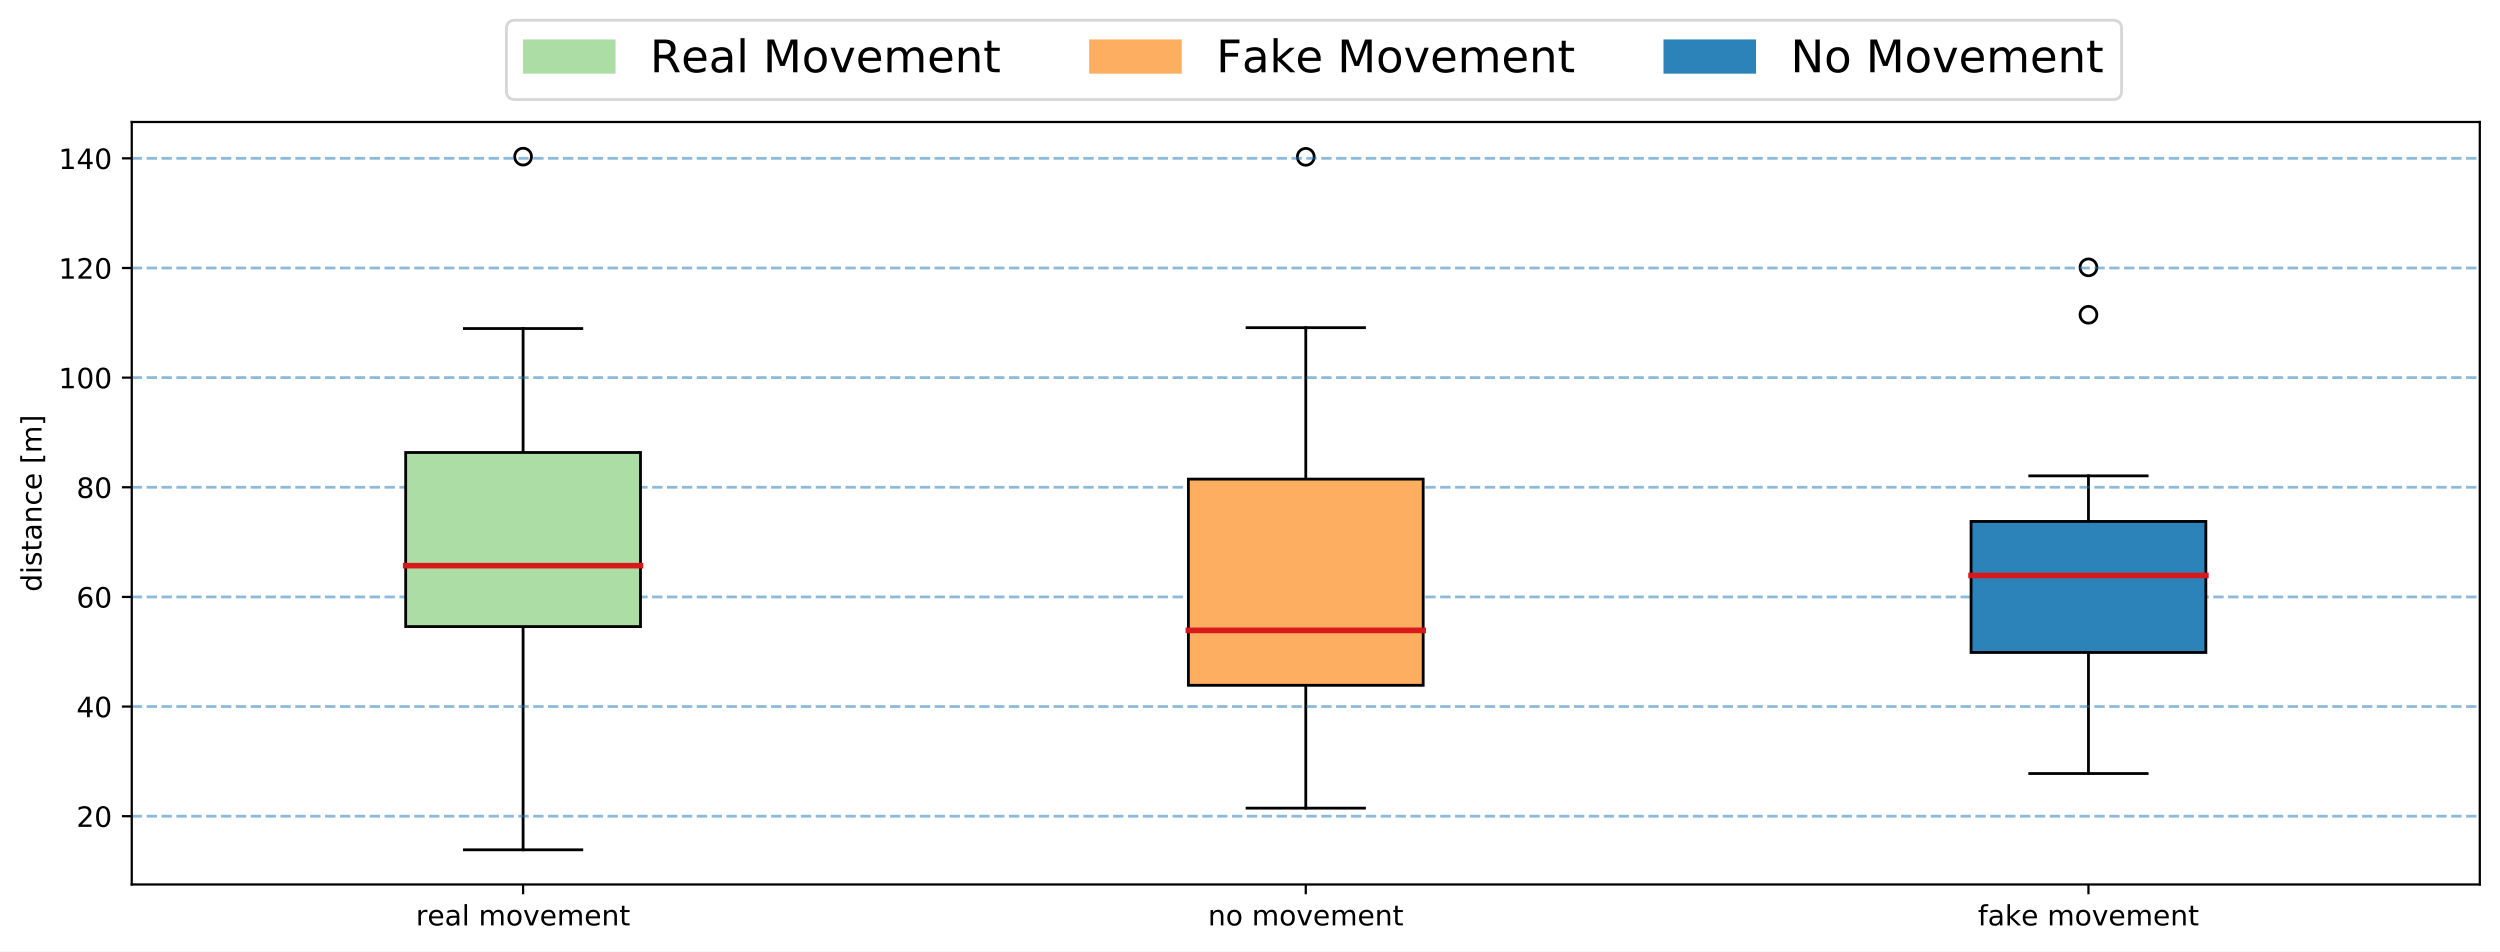
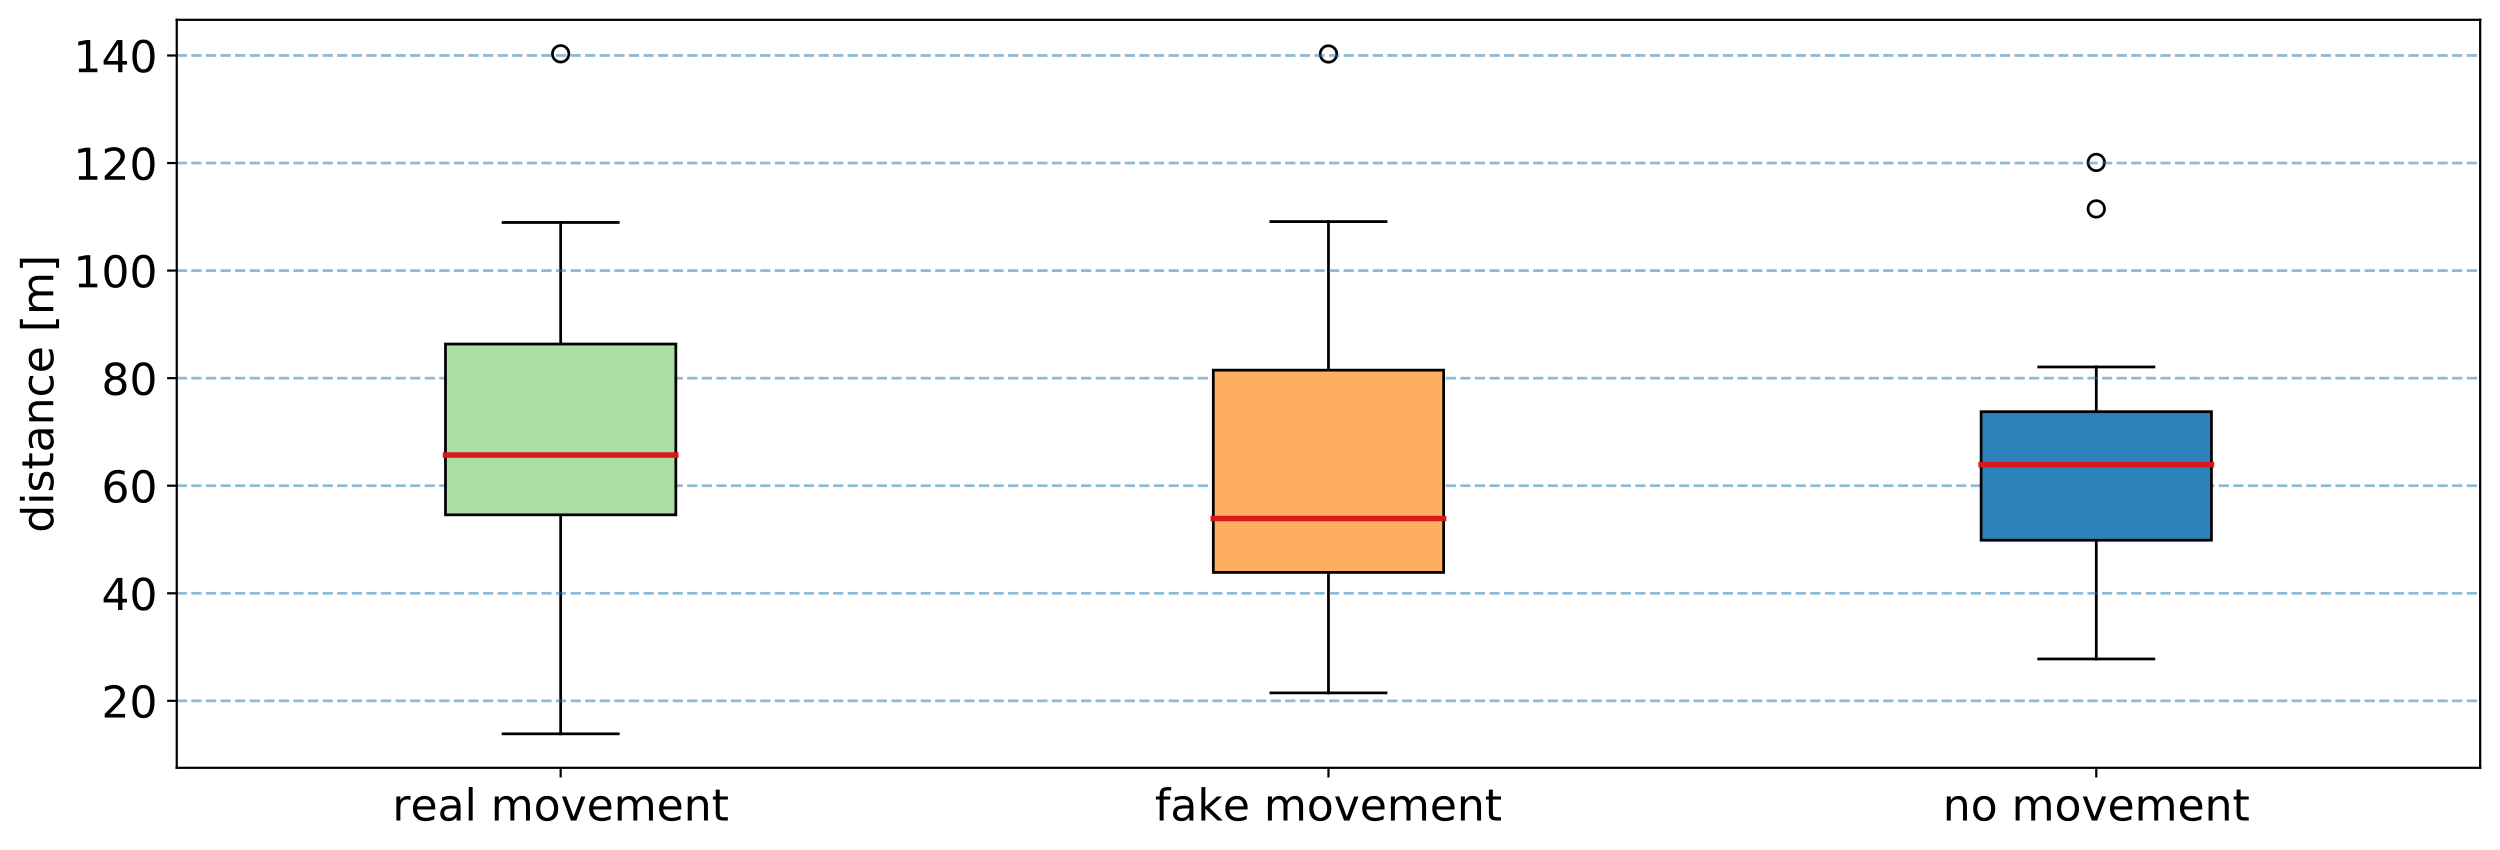
- <svg xmlns="http://www.w3.org/2000/svg" xmlns:xlink="http://www.w3.org/1999/xlink" height="339.163pt" version="1.1" viewBox="0 0 891.166 339.163" width="891.166pt">
+ <svg xmlns="http://www.w3.org/2000/svg" xmlns:xlink="http://www.w3.org/1999/xlink" height="308.685pt" version="1.1" viewBox="0 0 908.425 308.685" width="908.425pt">
  <defs>
    <style type="text/css">
- *{stroke-linecap:butt;stroke-linejoin:round;}
+ *{stroke-linecap:butt;stroke-linejoin:round;white-space:pre;}
  </style>
  </defs>
  <g id="figure_1">
    <g id="patch_1">
-       <path d="M 0 339.163  L 891.166 339.163  L 891.166 0  L 0 0  z " style="fill:#ffffff;" />
+       <path d="M 0 308.685  L 908.425 308.685  L 908.425 0  L 0 0  z " style="fill:#ffffff;" />
    </g>
    <g id="axes_1">
      <g id="patch_2">
-         <path d="M 46.966 315.285  L 883.966 315.285  L 883.966 43.485  L 46.966 43.485  z " style="fill:#ffffff;" />
+         <path d="M 64.225 279  L 901.225 279  L 901.225 7.2  L 64.225 7.2  z " style="fill:#ffffff;" />
      </g>
      <g id="matplotlib.axis_1">
        <g id="xtick_1">
          <g id="line2d_1">
            <defs>
-               <path d="M 0 0  L 0 3.5  " id="m40b9611531" style="stroke:#000000;stroke-width:0.8;" />
-             </defs>
-             <g>
-               <use style="stroke:#000000;stroke-width:0.8;" x="186.466" xlink:href="#m40b9611531" y="315.285" />
+               <path d="M 0 0  L 0 3.5  " id="med236d2f5f" style="stroke:#000000;stroke-width:0.8;" />
+             </defs>
+             <g>
+               <use style="stroke:#000000;stroke-width:0.8;" x="203.725" xlink:href="#med236d2f5f" y="279" />
            </g>
          </g>
          <g id="text_1">
            <defs>
              <path d="M 41.109 46.297  Q 39.594 47.172 37.812 47.578  Q 36.031 48 33.891 48  Q 26.266 48 22.188 43.047  Q 18.109 38.094 18.109 28.812  L 18.109 0  L 9.078 0  L 9.078 54.688  L 18.109 54.688  L 18.109 46.188  Q 20.953 51.172 25.484 53.578  Q 30.031 56 36.531 56  Q 37.453 56 38.578 55.875  Q 39.703 55.766 41.062 55.516  z " id="DejaVuSans-114" />
              <path d="M 56.203 29.594  L 56.203 25.203  L 14.891 25.203  Q 15.484 15.922 20.484 11.062  Q 25.484 6.203 34.422 6.203  Q 39.594 6.203 44.453 7.469  Q 49.312 8.734 54.109 11.281  L 54.109 2.781  Q 49.266 0.734 44.188 -0.344  Q 39.109 -1.422 33.891 -1.422  Q 20.797 -1.422 13.156 6.188  Q 5.516 13.812 5.516 26.812  Q 5.516 40.234 12.766 48.109  Q 20.016 56 32.328 56  Q 43.359 56 49.781 48.891  Q 56.203 41.797 56.203 29.594  z M 47.219 32.234  Q 47.125 39.594 43.094 43.984  Q 39.062 48.391 32.422 48.391  Q 24.906 48.391 20.391 44.141  Q 15.875 39.891 15.188 32.172  z " id="DejaVuSans-101" />
              <path d="M 34.281 27.484  Q 23.391 27.484 19.188 25  Q 14.984 22.516 14.984 16.5  Q 14.984 11.719 18.141 8.906  Q 21.297 6.109 26.703 6.109  Q 34.188 6.109 38.703 11.406  Q 43.219 16.703 43.219 25.484  L 43.219 27.484  z M 52.203 31.203  L 52.203 0  L 43.219 0  L 43.219 8.297  Q 40.141 3.328 35.547 0.953  Q 30.953 -1.422 24.312 -1.422  Q 15.922 -1.422 10.953 3.297  Q 6 8.016 6 15.922  Q 6 25.141 12.172 29.828  Q 18.359 34.516 30.609 34.516  L 43.219 34.516  L 43.219 35.406  Q 43.219 41.609 39.141 45  Q 35.062 48.391 27.688 48.391  Q 23 48.391 18.547 47.266  Q 14.109 46.141 10.016 43.891  L 10.016 52.203  Q 14.938 54.109 19.578 55.047  Q 24.219 56 28.609 56  Q 40.484 56 46.344 49.844  Q 52.203 43.703 52.203 31.203  z " id="DejaVuSans-97" />
              <path d="M 9.422 75.984  L 18.406 75.984  L 18.406 0  L 9.422 0  z " id="DejaVuSans-108" />
              <path id="DejaVuSans-32" />
              <path d="M 52 44.188  Q 55.375 50.25 60.062 53.125  Q 64.75 56 71.094 56  Q 79.641 56 84.281 50.016  Q 88.922 44.047 88.922 33.016  L 88.922 0  L 79.891 0  L 79.891 32.719  Q 79.891 40.578 77.094 44.375  Q 74.312 48.188 68.609 48.188  Q 61.625 48.188 57.562 43.547  Q 53.516 38.922 53.516 30.906  L 53.516 0  L 44.484 0  L 44.484 32.719  Q 44.484 40.625 41.703 44.406  Q 38.922 48.188 33.109 48.188  Q 26.219 48.188 22.156 43.531  Q 18.109 38.875 18.109 30.906  L 18.109 0  L 9.078 0  L 9.078 54.688  L 18.109 54.688  L 18.109 46.188  Q 21.188 51.219 25.484 53.609  Q 29.781 56 35.688 56  Q 41.656 56 45.828 52.969  Q 50 49.953 52 44.188  z " id="DejaVuSans-109" />
              <path d="M 30.609 48.391  Q 23.391 48.391 19.188 42.75  Q 14.984 37.109 14.984 27.297  Q 14.984 17.484 19.156 11.844  Q 23.344 6.203 30.609 6.203  Q 37.797 6.203 41.984 11.859  Q 46.188 17.531 46.188 27.297  Q 46.188 37.016 41.984 42.703  Q 37.797 48.391 30.609 48.391  z M 30.609 56  Q 42.328 56 49.016 48.375  Q 55.719 40.766 55.719 27.297  Q 55.719 13.875 49.016 6.219  Q 42.328 -1.422 30.609 -1.422  Q 18.844 -1.422 12.172 6.219  Q 5.516 13.875 5.516 27.297  Q 5.516 40.766 12.172 48.375  Q 18.844 56 30.609 56  z " id="DejaVuSans-111" />
              <path d="M 2.984 54.688  L 12.5 54.688  L 29.594 8.797  L 46.688 54.688  L 56.203 54.688  L 35.688 0  L 23.484 0  z " id="DejaVuSans-118" />
              <path d="M 54.891 33.016  L 54.891 0  L 45.906 0  L 45.906 32.719  Q 45.906 40.484 42.875 44.328  Q 39.844 48.188 33.797 48.188  Q 26.516 48.188 22.312 43.547  Q 18.109 38.922 18.109 30.906  L 18.109 0  L 9.078 0  L 9.078 54.688  L 18.109 54.688  L 18.109 46.188  Q 21.344 51.125 25.703 53.562  Q 30.078 56 35.797 56  Q 45.219 56 50.047 50.172  Q 54.891 44.344 54.891 33.016  z " id="DejaVuSans-110" />
              <path d="M 18.312 70.219  L 18.312 54.688  L 36.812 54.688  L 36.812 47.703  L 18.312 47.703  L 18.312 18.016  Q 18.312 11.328 20.141 9.422  Q 21.969 7.516 27.594 7.516  L 36.812 7.516  L 36.812 0  L 27.594 0  Q 17.188 0 13.234 3.875  Q 9.281 7.766 9.281 18.016  L 9.281 47.703  L 2.688 47.703  L 2.688 54.688  L 9.281 54.688  L 9.281 70.219  z " id="DejaVuSans-116" />
            </defs>
-             <g transform="translate(148.2516 329.8834)scale(0.1 -0.1)">
+             <g transform="translate(142.5825 298.1575)scale(0.16 -0.16)">
              <use xlink:href="#DejaVuSans-114" />
              <use x="41.082" xlink:href="#DejaVuSans-101" />
              <use x="102.605" xlink:href="#DejaVuSans-97" />
              <use x="163.885" xlink:href="#DejaVuSans-108" />
              <use x="191.668" xlink:href="#DejaVuSans-32" />
              <use x="223.455" xlink:href="#DejaVuSans-109" />
              <use x="320.867" xlink:href="#DejaVuSans-111" />
              <use x="382.049" xlink:href="#DejaVuSans-118" />
              <use x="441.229" xlink:href="#DejaVuSans-101" />
              <use x="502.752" xlink:href="#DejaVuSans-109" />
              <use x="600.164" xlink:href="#DejaVuSans-101" />
              <use x="661.688" xlink:href="#DejaVuSans-110" />
              <use x="725.066" xlink:href="#DejaVuSans-116" />
            </g>
          </g>
        </g>
        <g id="xtick_2">
          <g id="line2d_2">
            <g>
-               <use style="stroke:#000000;stroke-width:0.8;" x="465.466" xlink:href="#m40b9611531" y="315.285" />
+               <use style="stroke:#000000;stroke-width:0.8;" x="482.725" xlink:href="#med236d2f5f" y="279" />
            </g>
          </g>
          <g id="text_2">
-             <g transform="translate(430.607 329.8834)scale(0.1 -0.1)">
-               <use xlink:href="#DejaVuSans-110" />
-               <use x="63.379" xlink:href="#DejaVuSans-111" />
-               <use x="124.561" xlink:href="#DejaVuSans-32" />
-               <use x="156.348" xlink:href="#DejaVuSans-109" />
-               <use x="253.76" xlink:href="#DejaVuSans-111" />
-               <use x="314.941" xlink:href="#DejaVuSans-118" />
-               <use x="374.121" xlink:href="#DejaVuSans-101" />
-               <use x="435.645" xlink:href="#DejaVuSans-109" />
-               <use x="533.057" xlink:href="#DejaVuSans-101" />
-               <use x="594.58" xlink:href="#DejaVuSans-110" />
-               <use x="657.959" xlink:href="#DejaVuSans-116" />
-             </g>
-           </g>
-         </g>
-         <g id="xtick_3">
-           <g id="line2d_3">
-             <g>
-               <use style="stroke:#000000;stroke-width:0.8;" x="744.466" xlink:href="#m40b9611531" y="315.285" />
-             </g>
-           </g>
-           <g id="text_3">
            <defs>
              <path d="M 37.109 75.984  L 37.109 68.5  L 28.516 68.5  Q 23.688 68.5 21.797 66.547  Q 19.922 64.594 19.922 59.516  L 19.922 54.688  L 34.719 54.688  L 34.719 47.703  L 19.922 47.703  L 19.922 0  L 10.891 0  L 10.891 47.703  L 2.297 47.703  L 2.297 54.688  L 10.891 54.688  L 10.891 58.5  Q 10.891 67.625 15.141 71.797  Q 19.391 75.984 28.609 75.984  z " id="DejaVuSans-102" />
              <path d="M 9.078 75.984  L 18.109 75.984  L 18.109 31.109  L 44.922 54.688  L 56.391 54.688  L 27.391 29.109  L 57.625 0  L 45.906 0  L 18.109 26.703  L 18.109 0  L 9.078 0  z " id="DejaVuSans-107" />
            </defs>
-             <g transform="translate(705.0414 329.8834)scale(0.1 -0.1)">
+             <g transform="translate(419.6463 298.1575)scale(0.16 -0.16)">
              <use xlink:href="#DejaVuSans-102" />
              <use x="35.205" xlink:href="#DejaVuSans-97" />
              <use x="96.484" xlink:href="#DejaVuSans-107" />
              <use x="154.348" xlink:href="#DejaVuSans-101" />
              <use x="215.871" xlink:href="#DejaVuSans-32" />
              <use x="247.658" xlink:href="#DejaVuSans-109" />
              <use x="345.07" xlink:href="#DejaVuSans-111" />
              <use x="406.252" xlink:href="#DejaVuSans-118" />
              <use x="465.432" xlink:href="#DejaVuSans-101" />
              <use x="526.955" xlink:href="#DejaVuSans-109" />
              <use x="624.367" xlink:href="#DejaVuSans-101" />
              <use x="685.891" xlink:href="#DejaVuSans-110" />
              <use x="749.27" xlink:href="#DejaVuSans-116" />
            </g>
          </g>
        </g>
+         <g id="xtick_3">
+           <g id="line2d_3">
+             <g>
+               <use style="stroke:#000000;stroke-width:0.8;" x="761.725" xlink:href="#med236d2f5f" y="279" />
+             </g>
+           </g>
+           <g id="text_3">
+             <g transform="translate(705.9512 298.1575)scale(0.16 -0.16)">
+               <use xlink:href="#DejaVuSans-110" />
+               <use x="63.379" xlink:href="#DejaVuSans-111" />
+               <use x="124.561" xlink:href="#DejaVuSans-32" />
+               <use x="156.348" xlink:href="#DejaVuSans-109" />
+               <use x="253.76" xlink:href="#DejaVuSans-111" />
+               <use x="314.941" xlink:href="#DejaVuSans-118" />
+               <use x="374.121" xlink:href="#DejaVuSans-101" />
+               <use x="435.645" xlink:href="#DejaVuSans-109" />
+               <use x="533.057" xlink:href="#DejaVuSans-101" />
+               <use x="594.58" xlink:href="#DejaVuSans-110" />
+               <use x="657.959" xlink:href="#DejaVuSans-116" />
+             </g>
+           </g>
+         </g>
      </g>
      <g id="matplotlib.axis_2">
        <g id="ytick_1">
          <g id="line2d_4">
            <defs>
-               <path d="M 0 0  L -3.5 0  " id="m5557ee28af" style="stroke:#000000;stroke-width:0.8;" />
-             </defs>
-             <g>
-               <use style="stroke:#000000;stroke-width:0.8;" x="46.966" xlink:href="#m5557ee28af" y="290.949" />
+               <path d="M 0 0  L -3.5 0  " id="mc8bddca3af" style="stroke:#000000;stroke-width:0.8;" />
+             </defs>
+             <g>
+               <use style="stroke:#000000;stroke-width:0.8;" x="64.225" xlink:href="#mc8bddca3af" y="254.664" />
            </g>
          </g>
          <g id="text_4">
            <defs>
              <path d="M 19.188 8.297  L 53.609 8.297  L 53.609 0  L 7.328 0  L 7.328 8.297  Q 12.938 14.109 22.625 23.891  Q 32.328 33.688 34.812 36.531  Q 39.547 41.844 41.422 45.531  Q 43.312 49.219 43.312 52.781  Q 43.312 58.594 39.234 62.25  Q 35.156 65.922 28.609 65.922  Q 23.969 65.922 18.812 64.312  Q 13.672 62.703 7.812 59.422  L 7.812 69.391  Q 13.766 71.781 18.938 73  Q 24.125 74.219 28.422 74.219  Q 39.75 74.219 46.484 68.547  Q 53.219 62.891 53.219 53.422  Q 53.219 48.922 51.531 44.891  Q 49.859 40.875 45.406 35.406  Q 44.188 33.984 37.641 27.219  Q 31.109 20.453 19.188 8.297  z " id="DejaVuSans-50" />
              <path d="M 31.781 66.406  Q 24.172 66.406 20.328 58.906  Q 16.5 51.422 16.5 36.375  Q 16.5 21.391 20.328 13.891  Q 24.172 6.391 31.781 6.391  Q 39.453 6.391 43.281 13.891  Q 47.125 21.391 47.125 36.375  Q 47.125 51.422 43.281 58.906  Q 39.453 66.406 31.781 66.406  z M 31.781 74.219  Q 44.047 74.219 50.516 64.516  Q 56.984 54.828 56.984 36.375  Q 56.984 17.969 50.516 8.266  Q 44.047 -1.422 31.781 -1.422  Q 19.531 -1.422 13.062 8.266  Q 6.594 17.969 6.594 36.375  Q 6.594 54.828 13.062 64.516  Q 19.531 74.219 31.781 74.219  z " id="DejaVuSans-48" />
            </defs>
-             <g transform="translate(27.24063 294.7482)scale(0.1 -0.1)">
+             <g transform="translate(36.865 260.7427)scale(0.16 -0.16)">
              <use xlink:href="#DejaVuSans-50" />
              <use x="63.623" xlink:href="#DejaVuSans-48" />
            </g>
          </g>
        </g>
        <g id="ytick_2">
          <g id="line2d_5">
            <g>
-               <use style="stroke:#000000;stroke-width:0.8;" x="46.966" xlink:href="#m5557ee28af" y="251.864" />
+               <use style="stroke:#000000;stroke-width:0.8;" x="64.225" xlink:href="#mc8bddca3af" y="215.579" />
            </g>
          </g>
          <g id="text_5">
            <defs>
              <path d="M 37.797 64.312  L 12.891 25.391  L 37.797 25.391  z M 35.203 72.906  L 47.609 72.906  L 47.609 25.391  L 58.016 25.391  L 58.016 17.188  L 47.609 17.188  L 47.609 0  L 37.797 0  L 37.797 17.188  L 4.891 17.188  L 4.891 26.703  z " id="DejaVuSans-52" />
            </defs>
-             <g transform="translate(27.24063 255.6637)scale(0.1 -0.1)">
+             <g transform="translate(36.865 221.6582)scale(0.16 -0.16)">
              <use xlink:href="#DejaVuSans-52" />
              <use x="63.623" xlink:href="#DejaVuSans-48" />
            </g>
          </g>
        </g>
        <g id="ytick_3">
          <g id="line2d_6">
            <g>
-               <use style="stroke:#000000;stroke-width:0.8;" x="46.966" xlink:href="#m5557ee28af" y="212.78" />
+               <use style="stroke:#000000;stroke-width:0.8;" x="64.225" xlink:href="#mc8bddca3af" y="176.495" />
            </g>
          </g>
          <g id="text_6">
            <defs>
              <path d="M 33.016 40.375  Q 26.375 40.375 22.484 35.828  Q 18.609 31.297 18.609 23.391  Q 18.609 15.531 22.484 10.953  Q 26.375 6.391 33.016 6.391  Q 39.656 6.391 43.531 10.953  Q 47.406 15.531 47.406 23.391  Q 47.406 31.297 43.531 35.828  Q 39.656 40.375 33.016 40.375  z M 52.594 71.297  L 52.594 62.312  Q 48.875 64.062 45.094 64.984  Q 41.312 65.922 37.594 65.922  Q 27.828 65.922 22.672 59.328  Q 17.531 52.734 16.797 39.406  Q 19.672 43.656 24.016 45.922  Q 28.375 48.188 33.594 48.188  Q 44.578 48.188 50.953 41.516  Q 57.328 34.859 57.328 23.391  Q 57.328 12.156 50.688 5.359  Q 44.047 -1.422 33.016 -1.422  Q 20.359 -1.422 13.672 8.266  Q 6.984 17.969 6.984 36.375  Q 6.984 53.656 15.188 63.938  Q 23.391 74.219 37.203 74.219  Q 40.922 74.219 44.703 73.484  Q 48.484 72.75 52.594 71.297  z " id="DejaVuSans-54" />
            </defs>
-             <g transform="translate(27.24063 216.5792)scale(0.1 -0.1)">
+             <g transform="translate(36.865 182.5737)scale(0.16 -0.16)">
              <use xlink:href="#DejaVuSans-54" />
              <use x="63.623" xlink:href="#DejaVuSans-48" />
            </g>
          </g>
        </g>
        <g id="ytick_4">
          <g id="line2d_7">
            <g>
-               <use style="stroke:#000000;stroke-width:0.8;" x="46.966" xlink:href="#m5557ee28af" y="173.695" />
+               <use style="stroke:#000000;stroke-width:0.8;" x="64.225" xlink:href="#mc8bddca3af" y="137.41" />
            </g>
          </g>
          <g id="text_7">
            <defs>
              <path d="M 31.781 34.625  Q 24.75 34.625 20.719 30.859  Q 16.703 27.094 16.703 20.516  Q 16.703 13.922 20.719 10.156  Q 24.75 6.391 31.781 6.391  Q 38.812 6.391 42.859 10.172  Q 46.922 13.969 46.922 20.516  Q 46.922 27.094 42.891 30.859  Q 38.875 34.625 31.781 34.625  z M 21.922 38.812  Q 15.578 40.375 12.031 44.719  Q 8.5 49.078 8.5 55.328  Q 8.5 64.062 14.719 69.141  Q 20.953 74.219 31.781 74.219  Q 42.672 74.219 48.875 69.141  Q 55.078 64.062 55.078 55.328  Q 55.078 49.078 51.531 44.719  Q 48 40.375 41.703 38.812  Q 48.828 37.156 52.797 32.312  Q 56.781 27.484 56.781 20.516  Q 56.781 9.906 50.312 4.234  Q 43.844 -1.422 31.781 -1.422  Q 19.734 -1.422 13.25 4.234  Q 6.781 9.906 6.781 20.516  Q 6.781 27.484 10.781 32.312  Q 14.797 37.156 21.922 38.812  z M 18.312 54.391  Q 18.312 48.734 21.844 45.562  Q 25.391 42.391 31.781 42.391  Q 38.141 42.391 41.719 45.562  Q 45.312 48.734 45.312 54.391  Q 45.312 60.062 41.719 63.234  Q 38.141 66.406 31.781 66.406  Q 25.391 66.406 21.844 63.234  Q 18.312 60.062 18.312 54.391  z " id="DejaVuSans-56" />
            </defs>
-             <g transform="translate(27.24063 177.4947)scale(0.1 -0.1)">
+             <g transform="translate(36.865 143.4892)scale(0.16 -0.16)">
              <use xlink:href="#DejaVuSans-56" />
              <use x="63.623" xlink:href="#DejaVuSans-48" />
            </g>
          </g>
        </g>
        <g id="ytick_5">
          <g id="line2d_8">
            <g>
-               <use style="stroke:#000000;stroke-width:0.8;" x="46.966" xlink:href="#m5557ee28af" y="134.611" />
+               <use style="stroke:#000000;stroke-width:0.8;" x="64.225" xlink:href="#mc8bddca3af" y="98.326" />
            </g>
          </g>
          <g id="text_8">
            <defs>
              <path d="M 12.406 8.297  L 28.516 8.297  L 28.516 63.922  L 10.984 60.406  L 10.984 69.391  L 28.422 72.906  L 38.281 72.906  L 38.281 8.297  L 54.391 8.297  L 54.391 0  L 12.406 0  z " id="DejaVuSans-49" />
            </defs>
-             <g transform="translate(20.87813 138.4102)scale(0.1 -0.1)">
+             <g transform="translate(26.685 104.4047)scale(0.16 -0.16)">
              <use xlink:href="#DejaVuSans-49" />
              <use x="63.623" xlink:href="#DejaVuSans-48" />
              <use x="127.246" xlink:href="#DejaVuSans-48" />
            </g>
          </g>
        </g>
        <g id="ytick_6">
          <g id="line2d_9">
            <g>
-               <use style="stroke:#000000;stroke-width:0.8;" x="46.966" xlink:href="#m5557ee28af" y="95.526" />
+               <use style="stroke:#000000;stroke-width:0.8;" x="64.225" xlink:href="#mc8bddca3af" y="59.241" />
            </g>
          </g>
          <g id="text_9">
-             <g transform="translate(20.87813 99.32567)scale(0.1 -0.1)">
+             <g transform="translate(26.685 65.3202)scale(0.16 -0.16)">
              <use xlink:href="#DejaVuSans-49" />
              <use x="63.623" xlink:href="#DejaVuSans-50" />
              <use x="127.246" xlink:href="#DejaVuSans-48" />
            </g>
          </g>
        </g>
        <g id="ytick_7">
          <g id="line2d_10">
            <g>
-               <use style="stroke:#000000;stroke-width:0.8;" x="46.966" xlink:href="#m5557ee28af" y="56.442" />
+               <use style="stroke:#000000;stroke-width:0.8;" x="64.225" xlink:href="#mc8bddca3af" y="20.157" />
            </g>
          </g>
          <g id="text_10">
-             <g transform="translate(20.87813 60.24117)scale(0.1 -0.1)">
+             <g transform="translate(26.685 26.2357)scale(0.16 -0.16)">
              <use xlink:href="#DejaVuSans-49" />
              <use x="63.623" xlink:href="#DejaVuSans-52" />
              <use x="127.246" xlink:href="#DejaVuSans-48" />
            </g>
          </g>
        </g>
        <g id="text_11">
          <defs>
            <path d="M 45.406 46.391  L 45.406 75.984  L 54.391 75.984  L 54.391 0  L 45.406 0  L 45.406 8.203  Q 42.578 3.328 38.25 0.953  Q 33.938 -1.422 27.875 -1.422  Q 17.969 -1.422 11.734 6.484  Q 5.516 14.406 5.516 27.297  Q 5.516 40.188 11.734 48.094  Q 17.969 56 27.875 56  Q 33.938 56 38.25 53.625  Q 42.578 51.266 45.406 46.391  z M 14.797 27.297  Q 14.797 17.391 18.875 11.75  Q 22.953 6.109 30.078 6.109  Q 37.203 6.109 41.297 11.75  Q 45.406 17.391 45.406 27.297  Q 45.406 37.203 41.297 42.844  Q 37.203 48.484 30.078 48.484  Q 22.953 48.484 18.875 42.844  Q 14.797 37.203 14.797 27.297  z " id="DejaVuSans-100" />
            <path d="M 9.422 54.688  L 18.406 54.688  L 18.406 0  L 9.422 0  z M 9.422 75.984  L 18.406 75.984  L 18.406 64.594  L 9.422 64.594  z " id="DejaVuSans-105" />
            <path d="M 44.281 53.078  L 44.281 44.578  Q 40.484 46.531 36.375 47.5  Q 32.281 48.484 27.875 48.484  Q 21.188 48.484 17.844 46.438  Q 14.5 44.391 14.5 40.281  Q 14.5 37.156 16.891 35.375  Q 19.281 33.594 26.516 31.984  L 29.594 31.297  Q 39.156 29.25 43.188 25.516  Q 47.219 21.781 47.219 15.094  Q 47.219 7.469 41.188 3.016  Q 35.156 -1.422 24.609 -1.422  Q 20.219 -1.422 15.453 -0.562  Q 10.688 0.297 5.422 2  L 5.422 11.281  Q 10.406 8.688 15.234 7.391  Q 20.062 6.109 24.812 6.109  Q 31.156 6.109 34.562 8.281  Q 37.984 10.453 37.984 14.406  Q 37.984 18.062 35.516 20.016  Q 33.062 21.969 24.703 23.781  L 21.578 24.516  Q 13.234 26.266 9.516 29.906  Q 5.812 33.547 5.812 39.891  Q 5.812 47.609 11.281 51.797  Q 16.75 56 26.812 56  Q 31.781 56 36.172 55.266  Q 40.578 54.547 44.281 53.078  z " id="DejaVuSans-115" />
            <path d="M 48.781 52.594  L 48.781 44.188  Q 44.969 46.297 41.141 47.344  Q 37.312 48.391 33.406 48.391  Q 24.656 48.391 19.812 42.844  Q 14.984 37.312 14.984 27.297  Q 14.984 17.281 19.812 11.734  Q 24.656 6.203 33.406 6.203  Q 37.312 6.203 41.141 7.25  Q 44.969 8.297 48.781 10.406  L 48.781 2.094  Q 45.016 0.344 40.984 -0.531  Q 36.969 -1.422 32.422 -1.422  Q 20.062 -1.422 12.781 6.344  Q 5.516 14.109 5.516 27.297  Q 5.516 40.672 12.859 48.328  Q 20.219 56 33.016 56  Q 37.156 56 41.109 55.141  Q 45.062 54.297 48.781 52.594  z " id="DejaVuSans-99" />
            <path d="M 8.594 75.984  L 29.297 75.984  L 29.297 69  L 17.578 69  L 17.578 -6.203  L 29.297 -6.203  L 29.297 -13.188  L 8.594 -13.188  z " id="DejaVuSans-91" />
            <path d="M 30.422 75.984  L 30.422 -13.188  L 9.719 -13.188  L 9.719 -6.203  L 21.391 -6.203  L 21.391 69  L 9.719 69  L 9.719 75.984  z " id="DejaVuSans-93" />
          </defs>
-           <g transform="translate(14.79844 210.9327)rotate(-90)scale(0.1 -0.1)">
+           <g transform="translate(19.3575 193.5762)rotate(-90)scale(0.16 -0.16)">
            <use xlink:href="#DejaVuSans-100" />
            <use x="63.477" xlink:href="#DejaVuSans-105" />
            <use x="91.26" xlink:href="#DejaVuSans-115" />
            <use x="143.359" xlink:href="#DejaVuSans-116" />
            <use x="182.568" xlink:href="#DejaVuSans-97" />
            <use x="243.848" xlink:href="#DejaVuSans-110" />
            <use x="307.227" xlink:href="#DejaVuSans-99" />
            <use x="362.207" xlink:href="#DejaVuSans-101" />
            <use x="423.73" xlink:href="#DejaVuSans-32" />
            <use x="455.518" xlink:href="#DejaVuSans-91" />
            <use x="494.531" xlink:href="#DejaVuSans-109" />
            <use x="591.943" xlink:href="#DejaVuSans-93" />
          </g>
        </g>
      </g>
      <g id="line2d_11">
-         <path clip-path="url(#pe02b75cedc)" d="M 186.466 223.355  L 186.466 302.93  " style="fill:none;stroke:#000000;stroke-linecap:square;" />
+         <path clip-path="url(#p9dde0ff32b)" d="M 203.725 187.07  L 203.725 266.645  " style="fill:none;stroke:#000000;stroke-linecap:square;" />
      </g>
      <g id="line2d_12">
-         <path clip-path="url(#pe02b75cedc)" d="M 186.466 161.297  L 186.466 117.121  " style="fill:none;stroke:#000000;stroke-linecap:square;" />
+         <path clip-path="url(#p9dde0ff32b)" d="M 203.725 125.012  L 203.725 80.836  " style="fill:none;stroke:#000000;stroke-linecap:square;" />
      </g>
      <g id="line2d_13">
-         <path clip-path="url(#pe02b75cedc)" d="M 165.541 302.93  L 207.391 302.93  " style="fill:none;stroke:#000000;stroke-linecap:square;" />
+         <path clip-path="url(#p9dde0ff32b)" d="M 182.8 266.645  L 224.65 266.645  " style="fill:none;stroke:#000000;stroke-linecap:square;" />
      </g>
      <g id="line2d_14">
-         <path clip-path="url(#pe02b75cedc)" d="M 165.541 117.121  L 207.391 117.121  " style="fill:none;stroke:#000000;stroke-linecap:square;" />
+         <path clip-path="url(#p9dde0ff32b)" d="M 182.8 80.836  L 224.65 80.836  " style="fill:none;stroke:#000000;stroke-linecap:square;" />
      </g>
      <g id="line2d_15">
        <defs>
-           <path d="M 0 3  C 0.796 3 1.559 2.684 2.121 2.121  C 2.684 1.559 3 0.796 3 0  C 3 -0.796 2.684 -1.559 2.121 -2.121  C 1.559 -2.684 0.796 -3 0 -3  C -0.796 -3 -1.559 -2.684 -2.121 -2.121  C -2.684 -1.559 -3 -0.796 -3 0  C -3 0.796 -2.684 1.559 -2.121 2.121  C -1.559 2.684 -0.796 3 0 3  z " id="mf281018295" style="stroke:#000000;" />
+           <path d="M 0 3  C 0.796 3 1.559 2.684 2.121 2.121  C 2.684 1.559 3 0.796 3 0  C 3 -0.796 2.684 -1.559 2.121 -2.121  C 1.559 -2.684 0.796 -3 0 -3  C -0.796 -3 -1.559 -2.684 -2.121 -2.121  C -2.684 -1.559 -3 -0.796 -3 0  C -3 0.796 -2.684 1.559 -2.121 2.121  C -1.559 2.684 -0.796 3 0 3  z " id="mbe842a48f0" style="stroke:#000000;" />
        </defs>
-         <g clip-path="url(#pe02b75cedc)">
-           <use style="fill-opacity:0;stroke:#000000;" x="186.466" xlink:href="#mf281018295" y="55.84" />
+         <g clip-path="url(#p9dde0ff32b)">
+           <use style="fill-opacity:0;stroke:#000000;" x="203.725" xlink:href="#mbe842a48f0" y="19.555" />
        </g>
      </g>
      <g id="line2d_16">
-         <path clip-path="url(#pe02b75cedc)" d="M 465.466 244.287  L 465.466 288.065  " style="fill:none;stroke:#000000;stroke-linecap:square;" />
+         <path clip-path="url(#p9dde0ff32b)" d="M 482.725 208.002  L 482.725 251.78  " style="fill:none;stroke:#000000;stroke-linecap:square;" />
      </g>
      <g id="line2d_17">
-         <path clip-path="url(#pe02b75cedc)" d="M 465.466 170.786  L 465.466 116.807  " style="fill:none;stroke:#000000;stroke-linecap:square;" />
+         <path clip-path="url(#p9dde0ff32b)" d="M 482.725 134.501  L 482.725 80.522  " style="fill:none;stroke:#000000;stroke-linecap:square;" />
      </g>
      <g id="line2d_18">
-         <path clip-path="url(#pe02b75cedc)" d="M 444.541 288.065  L 486.391 288.065  " style="fill:none;stroke:#000000;stroke-linecap:square;" />
+         <path clip-path="url(#p9dde0ff32b)" d="M 461.8 251.78  L 503.65 251.78  " style="fill:none;stroke:#000000;stroke-linecap:square;" />
      </g>
      <g id="line2d_19">
-         <path clip-path="url(#pe02b75cedc)" d="M 444.541 116.807  L 486.391 116.807  " style="fill:none;stroke:#000000;stroke-linecap:square;" />
+         <path clip-path="url(#p9dde0ff32b)" d="M 461.8 80.522  L 503.65 80.522  " style="fill:none;stroke:#000000;stroke-linecap:square;" />
      </g>
      <g id="line2d_20">
-         <g clip-path="url(#pe02b75cedc)">
-           <use style="fill-opacity:0;stroke:#000000;" x="465.466" xlink:href="#mf281018295" y="55.901" />
+         <g clip-path="url(#p9dde0ff32b)">
+           <use style="fill-opacity:0;stroke:#000000;" x="482.725" xlink:href="#mbe842a48f0" y="19.616" />
        </g>
      </g>
      <g id="line2d_21">
-         <path clip-path="url(#pe02b75cedc)" d="M 744.466 232.587  L 744.466 275.73  " style="fill:none;stroke:#000000;stroke-linecap:square;" />
+         <path clip-path="url(#p9dde0ff32b)" d="M 761.725 196.302  L 761.725 239.445  " style="fill:none;stroke:#000000;stroke-linecap:square;" />
      </g>
      <g id="line2d_22">
-         <path clip-path="url(#pe02b75cedc)" d="M 744.466 185.876  L 744.466 169.631  " style="fill:none;stroke:#000000;stroke-linecap:square;" />
+         <path clip-path="url(#p9dde0ff32b)" d="M 761.725 149.591  L 761.725 133.346  " style="fill:none;stroke:#000000;stroke-linecap:square;" />
      </g>
      <g id="line2d_23">
-         <path clip-path="url(#pe02b75cedc)" d="M 723.541 275.73  L 765.391 275.73  " style="fill:none;stroke:#000000;stroke-linecap:square;" />
+         <path clip-path="url(#p9dde0ff32b)" d="M 740.8 239.445  L 782.65 239.445  " style="fill:none;stroke:#000000;stroke-linecap:square;" />
      </g>
      <g id="line2d_24">
-         <path clip-path="url(#pe02b75cedc)" d="M 723.541 169.631  L 765.391 169.631  " style="fill:none;stroke:#000000;stroke-linecap:square;" />
+         <path clip-path="url(#p9dde0ff32b)" d="M 740.8 133.346  L 782.65 133.346  " style="fill:none;stroke:#000000;stroke-linecap:square;" />
      </g>
      <g id="line2d_25">
-         <g clip-path="url(#pe02b75cedc)">
-           <use style="fill-opacity:0;stroke:#000000;" x="744.466" xlink:href="#mf281018295" y="112.2" />
-           <use style="fill-opacity:0;stroke:#000000;" x="744.466" xlink:href="#mf281018295" y="95.305" />
+         <g clip-path="url(#p9dde0ff32b)">
+           <use style="fill-opacity:0;stroke:#000000;" x="761.725" xlink:href="#mbe842a48f0" y="59.02" />
+           <use style="fill-opacity:0;stroke:#000000;" x="761.725" xlink:href="#mbe842a48f0" y="75.915" />
        </g>
      </g>
      <g id="line2d_26">
-         <path clip-path="url(#pe02b75cedc)" d="M 46.966 290.949  L 892.166 290.949  " style="fill:none;stroke:#1f77b4;stroke-dasharray:3.7,1.6;stroke-dashoffset:0;stroke-opacity:0.5;" />
+         <path clip-path="url(#p9dde0ff32b)" d="M 64.225 254.664  L 909.425 254.664  " style="fill:none;stroke:#1f77b4;stroke-dasharray:3.7,1.6;stroke-dashoffset:0;stroke-opacity:0.5;" />
      </g>
      <g id="line2d_27">
-         <path clip-path="url(#pe02b75cedc)" d="M 46.966 251.864  L 892.166 251.864  " style="fill:none;stroke:#1f77b4;stroke-dasharray:3.7,1.6;stroke-dashoffset:0;stroke-opacity:0.5;" />
+         <path clip-path="url(#p9dde0ff32b)" d="M 64.225 215.579  L 909.425 215.579  " style="fill:none;stroke:#1f77b4;stroke-dasharray:3.7,1.6;stroke-dashoffset:0;stroke-opacity:0.5;" />
      </g>
      <g id="line2d_28">
-         <path clip-path="url(#pe02b75cedc)" d="M 46.966 212.78  L 892.166 212.78  " style="fill:none;stroke:#1f77b4;stroke-dasharray:3.7,1.6;stroke-dashoffset:0;stroke-opacity:0.5;" />
+         <path clip-path="url(#p9dde0ff32b)" d="M 64.225 176.495  L 909.425 176.495  " style="fill:none;stroke:#1f77b4;stroke-dasharray:3.7,1.6;stroke-dashoffset:0;stroke-opacity:0.5;" />
      </g>
      <g id="line2d_29">
-         <path clip-path="url(#pe02b75cedc)" d="M 46.966 173.695  L 892.166 173.695  " style="fill:none;stroke:#1f77b4;stroke-dasharray:3.7,1.6;stroke-dashoffset:0;stroke-opacity:0.5;" />
+         <path clip-path="url(#p9dde0ff32b)" d="M 64.225 137.41  L 909.425 137.41  " style="fill:none;stroke:#1f77b4;stroke-dasharray:3.7,1.6;stroke-dashoffset:0;stroke-opacity:0.5;" />
      </g>
      <g id="line2d_30">
-         <path clip-path="url(#pe02b75cedc)" d="M 46.966 134.611  L 892.166 134.611  " style="fill:none;stroke:#1f77b4;stroke-dasharray:3.7,1.6;stroke-dashoffset:0;stroke-opacity:0.5;" />
+         <path clip-path="url(#p9dde0ff32b)" d="M 64.225 98.326  L 909.425 98.326  " style="fill:none;stroke:#1f77b4;stroke-dasharray:3.7,1.6;stroke-dashoffset:0;stroke-opacity:0.5;" />
      </g>
      <g id="line2d_31">
-         <path clip-path="url(#pe02b75cedc)" d="M 46.966 95.526  L 892.166 95.526  " style="fill:none;stroke:#1f77b4;stroke-dasharray:3.7,1.6;stroke-dashoffset:0;stroke-opacity:0.5;" />
+         <path clip-path="url(#p9dde0ff32b)" d="M 64.225 59.241  L 909.425 59.241  " style="fill:none;stroke:#1f77b4;stroke-dasharray:3.7,1.6;stroke-dashoffset:0;stroke-opacity:0.5;" />
      </g>
      <g id="line2d_32">
-         <path clip-path="url(#pe02b75cedc)" d="M 46.966 56.442  L 892.166 56.442  " style="fill:none;stroke:#1f77b4;stroke-dasharray:3.7,1.6;stroke-dashoffset:0;stroke-opacity:0.5;" />
+         <path clip-path="url(#p9dde0ff32b)" d="M 64.225 20.157  L 909.425 20.157  " style="fill:none;stroke:#1f77b4;stroke-dasharray:3.7,1.6;stroke-dashoffset:0;stroke-opacity:0.5;" />
      </g>
      <g id="patch_3">
-         <path clip-path="url(#pe02b75cedc)" d="M 144.616 223.355  L 228.316 223.355  L 228.316 161.297  L 144.616 161.297  L 144.616 223.355  z " style="fill:#abdda4;stroke:#000000;stroke-linejoin:miter;" />
+         <path clip-path="url(#p9dde0ff32b)" d="M 161.875 187.07  L 245.575 187.07  L 245.575 125.012  L 161.875 125.012  L 161.875 187.07  z " style="fill:#abdda4;stroke:#000000;stroke-linejoin:miter;" />
      </g>
      <g id="patch_4">
-         <path clip-path="url(#pe02b75cedc)" d="M 423.616 244.287  L 507.316 244.287  L 507.316 170.786  L 423.616 170.786  L 423.616 244.287  z " style="fill:#fdae61;stroke:#000000;stroke-linejoin:miter;" />
+         <path clip-path="url(#p9dde0ff32b)" d="M 440.875 208.002  L 524.575 208.002  L 524.575 134.501  L 440.875 134.501  L 440.875 208.002  z " style="fill:#fdae61;stroke:#000000;stroke-linejoin:miter;" />
      </g>
      <g id="patch_5">
-         <path clip-path="url(#pe02b75cedc)" d="M 702.616 232.587  L 786.316 232.587  L 786.316 185.876  L 702.616 185.876  L 702.616 232.587  z " style="fill:#2b83ba;stroke:#000000;stroke-linejoin:miter;" />
+         <path clip-path="url(#p9dde0ff32b)" d="M 719.875 196.302  L 803.575 196.302  L 803.575 149.591  L 719.875 149.591  L 719.875 196.302  z " style="fill:#2b83ba;stroke:#000000;stroke-linejoin:miter;" />
      </g>
      <g id="line2d_33">
-         <path clip-path="url(#pe02b75cedc)" d="M 144.616 201.635  L 228.316 201.635  " style="fill:none;stroke:#d7191c;stroke-linecap:square;stroke-width:2;" />
+         <path clip-path="url(#p9dde0ff32b)" d="M 161.875 165.35  L 245.575 165.35  " style="fill:none;stroke:#d7191c;stroke-linecap:square;stroke-width:2;" />
      </g>
      <g id="line2d_34">
-         <path clip-path="url(#pe02b75cedc)" d="M 423.616 224.704  L 507.316 224.704  " style="fill:none;stroke:#d7191c;stroke-linecap:square;stroke-width:2;" />
+         <path clip-path="url(#p9dde0ff32b)" d="M 440.875 188.419  L 524.575 188.419  " style="fill:none;stroke:#d7191c;stroke-linecap:square;stroke-width:2;" />
      </g>
      <g id="line2d_35">
-         <path clip-path="url(#pe02b75cedc)" d="M 702.616 205.129  L 786.316 205.129  " style="fill:none;stroke:#d7191c;stroke-linecap:square;stroke-width:2;" />
+         <path clip-path="url(#p9dde0ff32b)" d="M 719.875 168.844  L 803.575 168.844  " style="fill:none;stroke:#d7191c;stroke-linecap:square;stroke-width:2;" />
      </g>
      <g id="patch_6">
-         <path d="M 46.966 315.285  L 46.966 43.485  " style="fill:none;stroke:#000000;stroke-linecap:square;stroke-linejoin:miter;stroke-width:0.8;" />
+         <path d="M 64.225 279  L 64.225 7.2  " style="fill:none;stroke:#000000;stroke-linecap:square;stroke-linejoin:miter;stroke-width:0.8;" />
      </g>
      <g id="patch_7">
-         <path d="M 883.966 315.285  L 883.966 43.485  " style="fill:none;stroke:#000000;stroke-linecap:square;stroke-linejoin:miter;stroke-width:0.8;" />
+         <path d="M 901.225 279  L 901.225 7.2  " style="fill:none;stroke:#000000;stroke-linecap:square;stroke-linejoin:miter;stroke-width:0.8;" />
      </g>
      <g id="patch_8">
-         <path d="M 46.966 315.285  L 883.966 315.285  " style="fill:none;stroke:#000000;stroke-linecap:square;stroke-linejoin:miter;stroke-width:0.8;" />
+         <path d="M 64.225 279  L 901.225 279  " style="fill:none;stroke:#000000;stroke-linecap:square;stroke-linejoin:miter;stroke-width:0.8;" />
      </g>
      <g id="patch_9">
-         <path d="M 46.966 43.485  L 883.966 43.485  " style="fill:none;stroke:#000000;stroke-linecap:square;stroke-linejoin:miter;stroke-width:0.8;" />
-       </g>
-       <g id="legend_1">
-         <g id="patch_10">
-           <path d="M 183.716 35.485  L 753.078 35.485  Q 756.278 35.485 756.278 32.285  L 756.278 10.4  Q 756.278 7.2 753.078 7.2  L 183.716 7.2  Q 180.516 7.2 180.516 10.4  L 180.516 32.285  Q 180.516 35.485 183.716 35.485  z " style="fill:#ffffff;opacity:0.8;stroke:#cccccc;stroke-linejoin:miter;" />
-         </g>
-         <g id="patch_11">
-           <path d="M 186.916 25.758  L 218.916 25.758  L 218.916 14.557  L 186.916 14.557  z " style="fill:#abdda4;stroke:#abdda4;stroke-linejoin:miter;" />
-         </g>
-         <g id="text_12">
-           <defs>
-             <path d="M 44.391 34.188  Q 47.562 33.109 50.562 29.594  Q 53.562 26.078 56.594 19.922  L 66.609 0  L 56 0  L 46.688 18.703  Q 43.062 26.031 39.672 28.422  Q 36.281 30.812 30.422 30.812  L 19.672 30.812  L 19.672 0  L 9.812 0  L 9.812 72.906  L 32.078 72.906  Q 44.578 72.906 50.734 67.672  Q 56.891 62.453 56.891 51.906  Q 56.891 45.016 53.688 40.469  Q 50.484 35.938 44.391 34.188  z M 19.672 64.797  L 19.672 38.922  L 32.078 38.922  Q 39.203 38.922 42.844 42.219  Q 46.484 45.516 46.484 51.906  Q 46.484 58.297 42.844 61.547  Q 39.203 64.797 32.078 64.797  z " id="DejaVuSans-82" />
-             <path d="M 9.812 72.906  L 24.516 72.906  L 43.109 23.297  L 61.812 72.906  L 76.516 72.906  L 76.516 0  L 66.891 0  L 66.891 64.016  L 48.094 14.016  L 38.188 14.016  L 19.391 64.016  L 19.391 0  L 9.812 0  z " id="DejaVuSans-77" />
-           </defs>
-           <g transform="translate(231.7156 25.7575)scale(0.16 -0.16)">
-             <use xlink:href="#DejaVuSans-82" />
-             <use x="69.42" xlink:href="#DejaVuSans-101" />
-             <use x="130.943" xlink:href="#DejaVuSans-97" />
-             <use x="192.223" xlink:href="#DejaVuSans-108" />
-             <use x="220.006" xlink:href="#DejaVuSans-32" />
-             <use x="251.793" xlink:href="#DejaVuSans-77" />
-             <use x="338.072" xlink:href="#DejaVuSans-111" />
-             <use x="399.254" xlink:href="#DejaVuSans-118" />
-             <use x="458.434" xlink:href="#DejaVuSans-101" />
-             <use x="519.957" xlink:href="#DejaVuSans-109" />
-             <use x="617.369" xlink:href="#DejaVuSans-101" />
-             <use x="678.893" xlink:href="#DejaVuSans-110" />
-             <use x="742.271" xlink:href="#DejaVuSans-116" />
-           </g>
-         </g>
-         <g id="patch_12">
-           <path d="M 388.756 25.758  L 420.756 25.758  L 420.756 14.557  L 388.756 14.557  z " style="fill:#fdae61;stroke:#fdae61;stroke-linejoin:miter;" />
-         </g>
-         <g id="text_13">
-           <defs>
-             <path d="M 9.812 72.906  L 51.703 72.906  L 51.703 64.594  L 19.672 64.594  L 19.672 43.109  L 48.578 43.109  L 48.578 34.812  L 19.672 34.812  L 19.672 0  L 9.812 0  z " id="DejaVuSans-70" />
-           </defs>
-           <g transform="translate(433.5556 25.7575)scale(0.16 -0.16)">
-             <use xlink:href="#DejaVuSans-70" />
-             <use x="57.379" xlink:href="#DejaVuSans-97" />
-             <use x="118.658" xlink:href="#DejaVuSans-107" />
-             <use x="176.521" xlink:href="#DejaVuSans-101" />
-             <use x="238.045" xlink:href="#DejaVuSans-32" />
-             <use x="269.832" xlink:href="#DejaVuSans-77" />
-             <use x="356.111" xlink:href="#DejaVuSans-111" />
-             <use x="417.293" xlink:href="#DejaVuSans-118" />
-             <use x="476.473" xlink:href="#DejaVuSans-101" />
-             <use x="537.996" xlink:href="#DejaVuSans-109" />
-             <use x="635.408" xlink:href="#DejaVuSans-101" />
-             <use x="696.932" xlink:href="#DejaVuSans-110" />
-             <use x="760.311" xlink:href="#DejaVuSans-116" />
-           </g>
-         </g>
-         <g id="patch_13">
-           <path d="M 593.481 25.758  L 625.481 25.758  L 625.481 14.557  L 593.481 14.557  z " style="fill:#2b83ba;stroke:#2b83ba;stroke-linejoin:miter;" />
-         </g>
-         <g id="text_14">
-           <defs>
-             <path d="M 9.812 72.906  L 23.094 72.906  L 55.422 11.922  L 55.422 72.906  L 64.984 72.906  L 64.984 0  L 51.703 0  L 19.391 60.984  L 19.391 0  L 9.812 0  z " id="DejaVuSans-78" />
-           </defs>
-           <g transform="translate(638.2806 25.7575)scale(0.16 -0.16)">
-             <use xlink:href="#DejaVuSans-78" />
-             <use x="74.805" xlink:href="#DejaVuSans-111" />
-             <use x="135.986" xlink:href="#DejaVuSans-32" />
-             <use x="167.773" xlink:href="#DejaVuSans-77" />
-             <use x="254.053" xlink:href="#DejaVuSans-111" />
-             <use x="315.234" xlink:href="#DejaVuSans-118" />
-             <use x="374.414" xlink:href="#DejaVuSans-101" />
-             <use x="435.938" xlink:href="#DejaVuSans-109" />
-             <use x="533.35" xlink:href="#DejaVuSans-101" />
-             <use x="594.873" xlink:href="#DejaVuSans-110" />
-             <use x="658.252" xlink:href="#DejaVuSans-116" />
-           </g>
-         </g>
+         <path d="M 64.225 7.2  L 901.225 7.2  " style="fill:none;stroke:#000000;stroke-linecap:square;stroke-linejoin:miter;stroke-width:0.8;" />
      </g>
    </g>
  </g>
  <defs>
-     <clipPath id="pe02b75cedc">
-       <rect height="271.8" width="837" x="46.966" y="43.485" />
+     <clipPath id="p9dde0ff32b">
+       <rect height="271.8" width="837" x="64.225" y="7.2" />
    </clipPath>
  </defs>
</svg>
